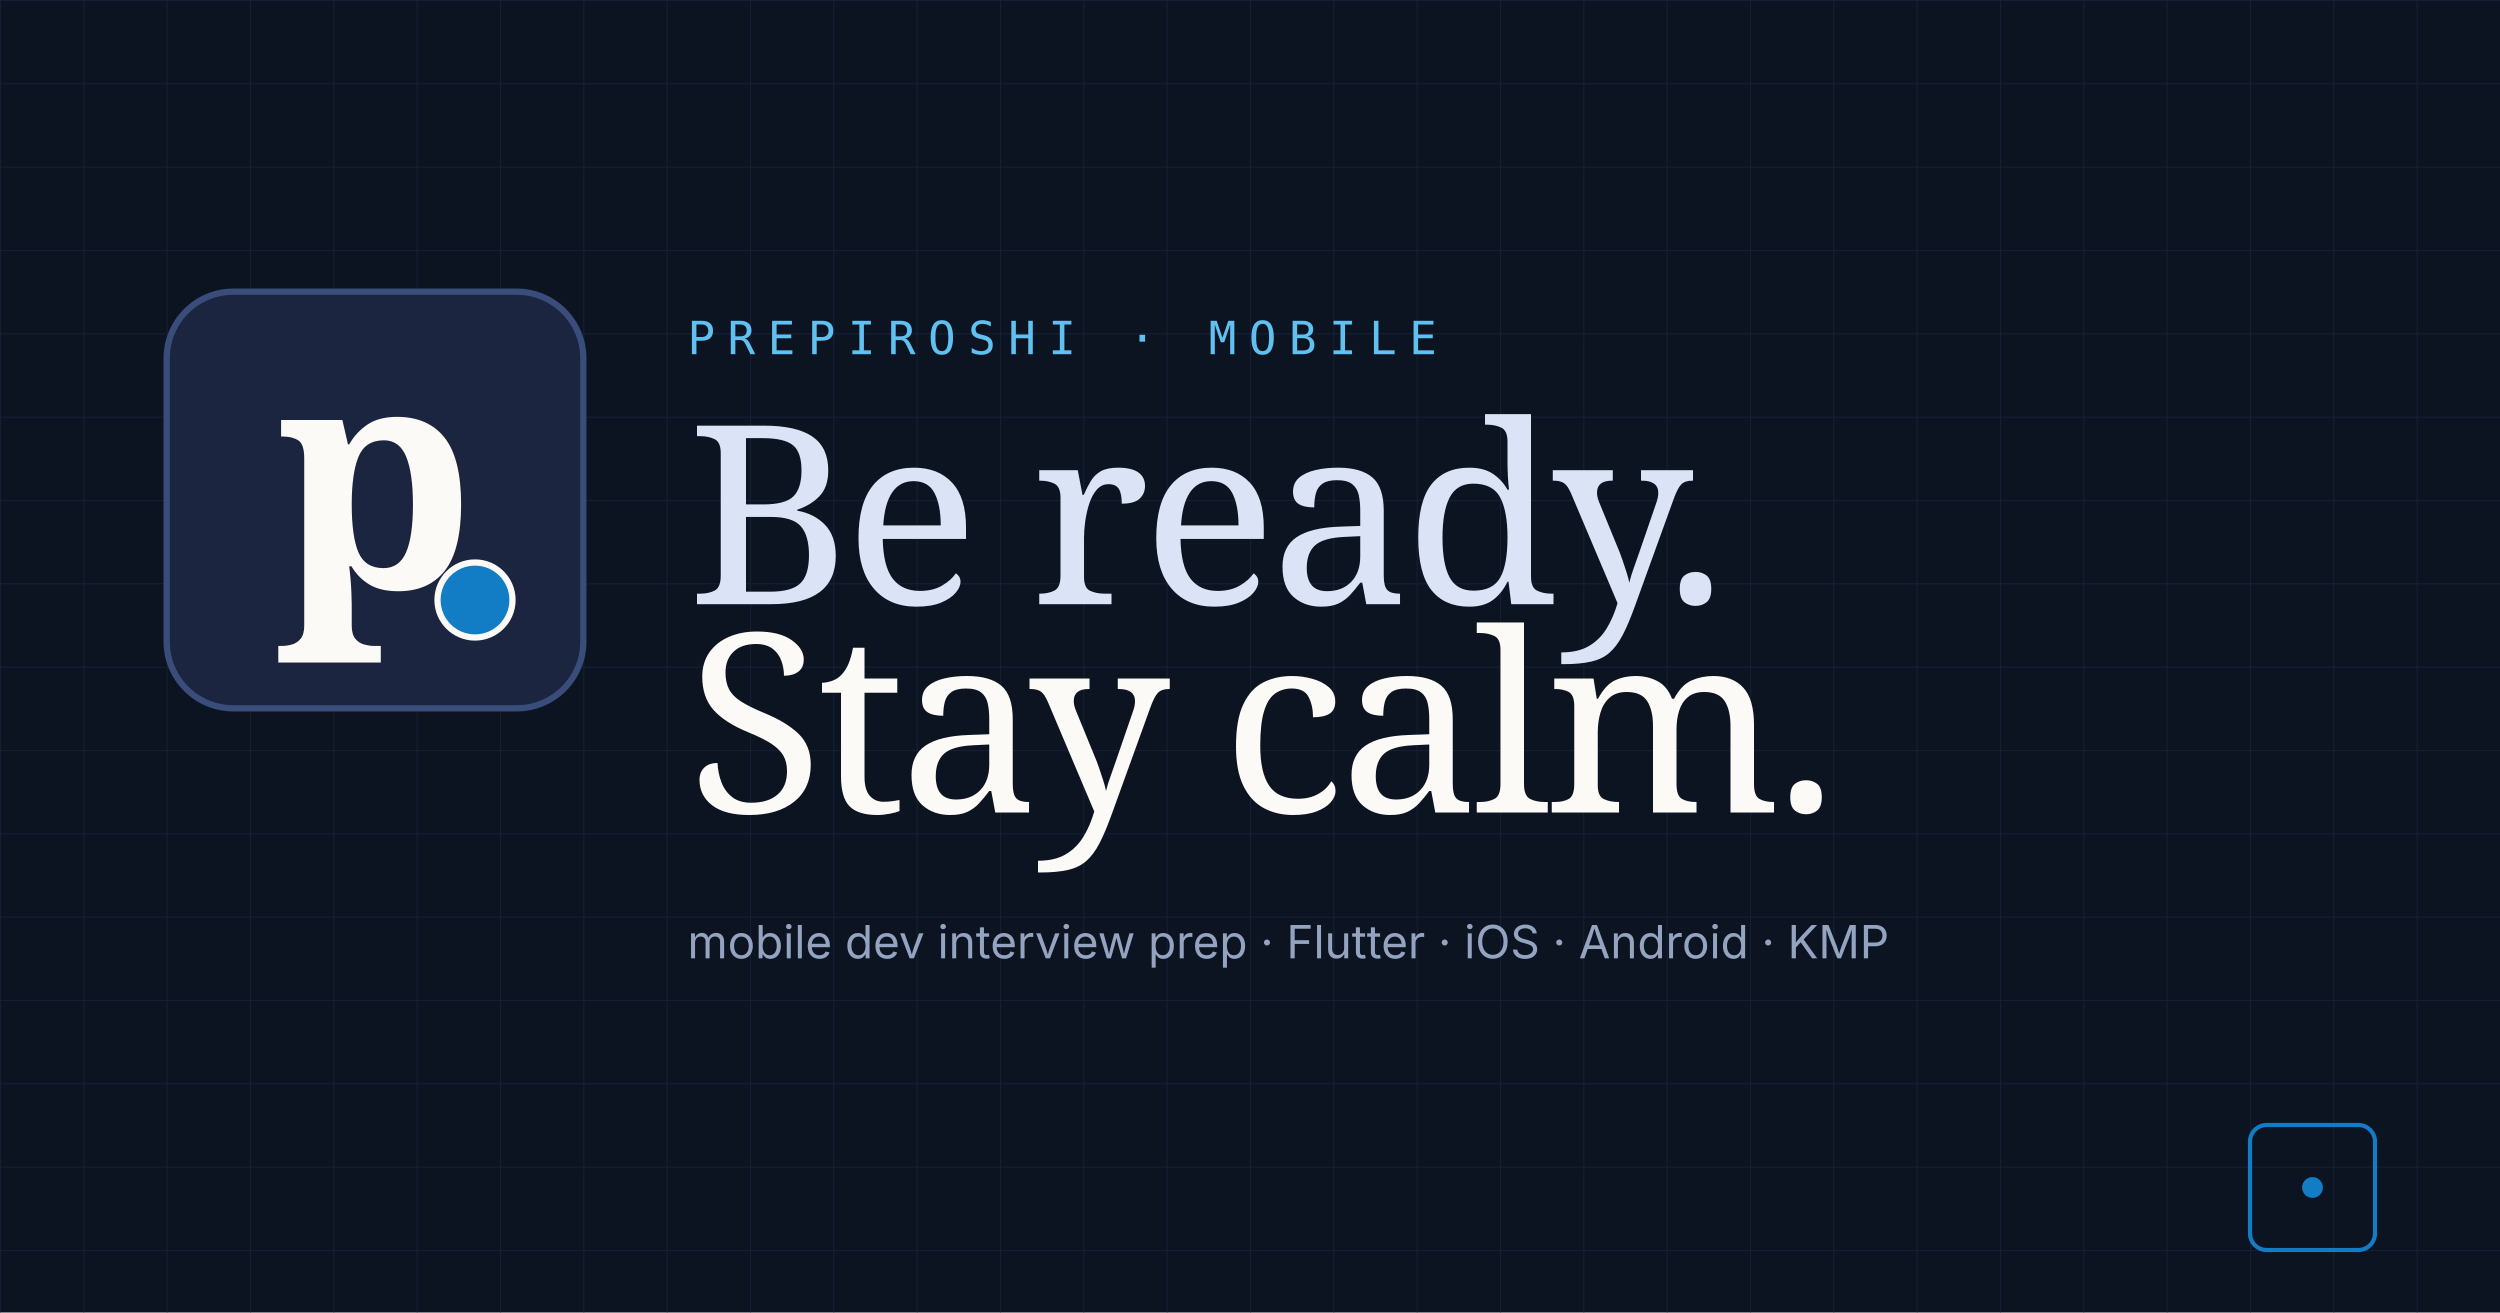
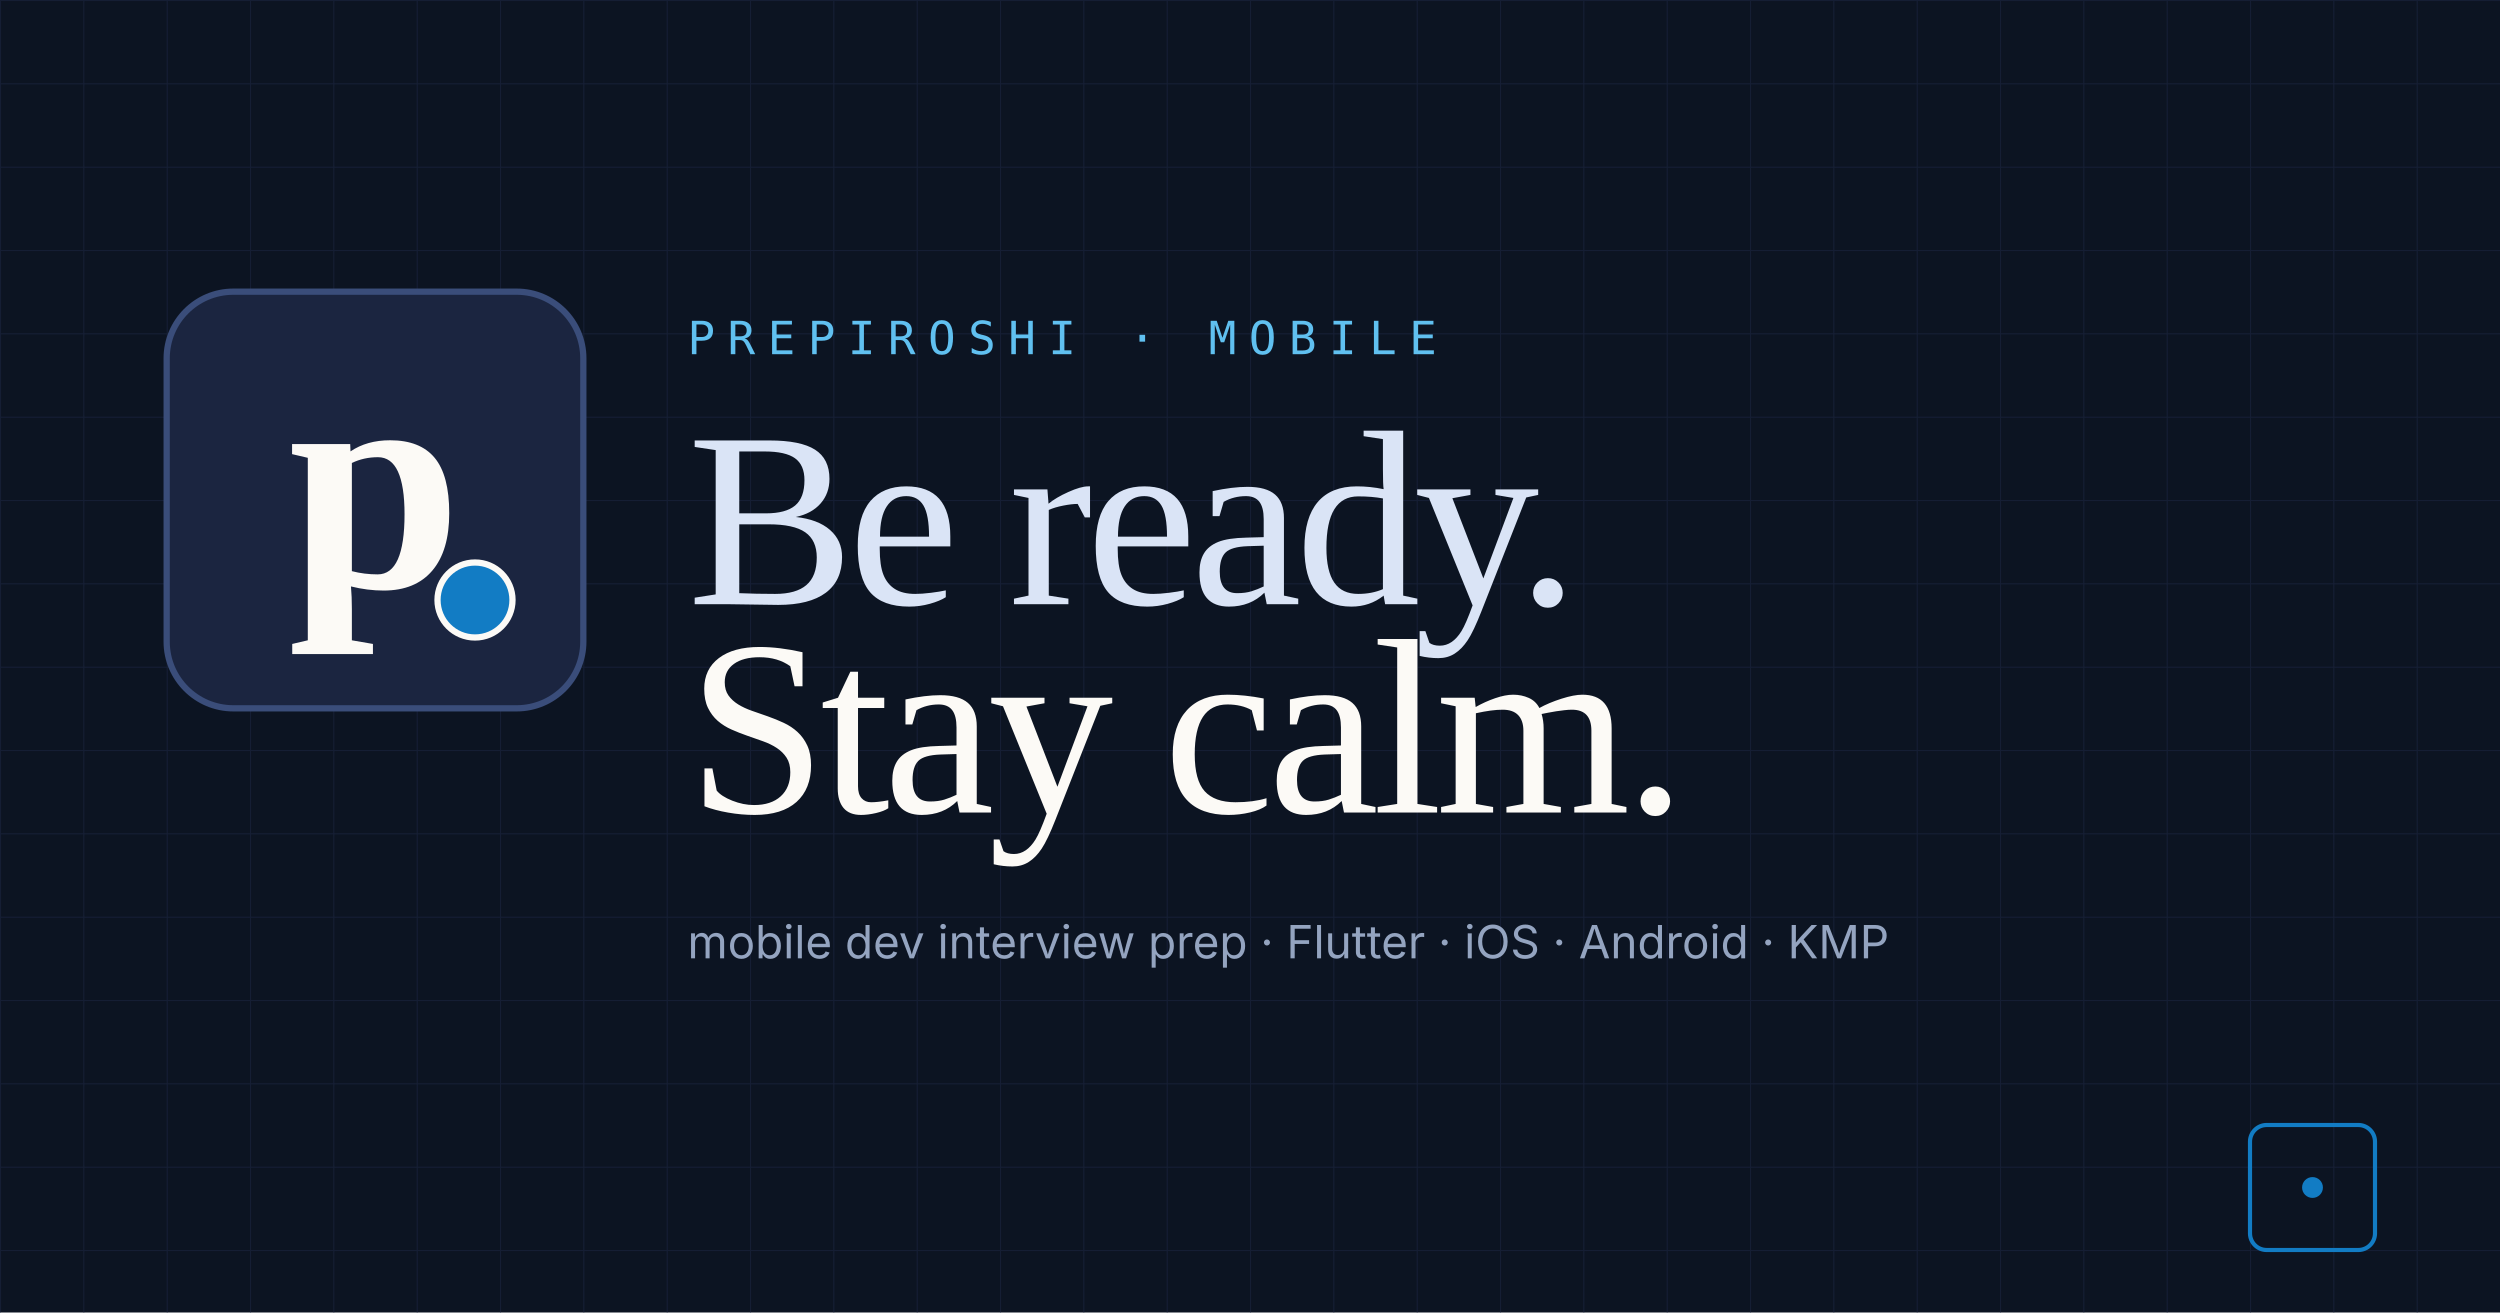
<svg xmlns="http://www.w3.org/2000/svg" viewBox="0 0 1200 630" role="img">
  <defs>
    <pattern id="grid" width="40" height="40" patternUnits="userSpaceOnUse">
      <path d="M 40 0 L 0 0 0 40" fill="none" stroke="#1B2540" stroke-width="1" />
    </pattern>
  </defs>
  <rect width="1200" height="630" fill="#0C1422" />
  <rect width="1200" height="630" fill="url(#grid)" opacity="0.6" />
  <g transform="translate(80,140)">
    <rect width="200" height="200" rx="32" fill="#1B2540" stroke="#3A4D7A" stroke-width="3" />
-     <text x="100" y="142" text-anchor="middle" font-family="'Fraunces','Georgia',serif" font-size="150" font-weight="700" fill="#FCFAF6" letter-spacing="-4">p</text>
+     <text x="100" y="142" text-anchor="middle" font-family="'Georgia','Times New Roman',serif" font-size="150" font-weight="700" fill="#FCFAF6" letter-spacing="-4">p</text>
    <circle cx="148" cy="148" r="18" fill="#127CC4" stroke="#FCFAF6" stroke-width="3" />
  </g>
  <g transform="translate(330,170)">
    <text x="0" y="0" font-family="'JetBrains Mono', ui-monospace, monospace" font-size="22" letter-spacing="6" fill="#60C0F0">PREPIROSHI · MOBILE</text>
-     <text x="0" y="120" font-family="'Fraunces','Georgia',serif" font-size="120" font-weight="500" letter-spacing="-3" fill="#DAE4F6">Be ready.</text>
-     <text x="0" y="220" font-family="'Fraunces','Georgia',serif" font-size="120" font-weight="500" letter-spacing="-3" fill="#FCFAF6">Stay calm.</text>
+     <text x="0" y="120" font-family="'Georgia','Times New Roman',serif" font-size="120" font-weight="500" letter-spacing="-3" fill="#DAE4F6">Be ready.</text>
+     <text x="0" y="220" font-family="'Georgia','Times New Roman',serif" font-size="120" font-weight="500" letter-spacing="-3" fill="#FCFAF6">Stay calm.</text>
    <text x="0" y="290" font-family="'Inter','SF Pro Text',system-ui,sans-serif" font-size="22" fill="#94A4C0">
      mobile dev interview prep · Flutter · iOS · Android · KMP
    </text>
  </g>
  <g transform="translate(1080,540)">
    <rect width="60" height="60" rx="8" fill="none" stroke="#127CC4" stroke-width="2" />
    <circle cx="30" cy="30" r="5" fill="#127CC4" />
  </g>
</svg>
